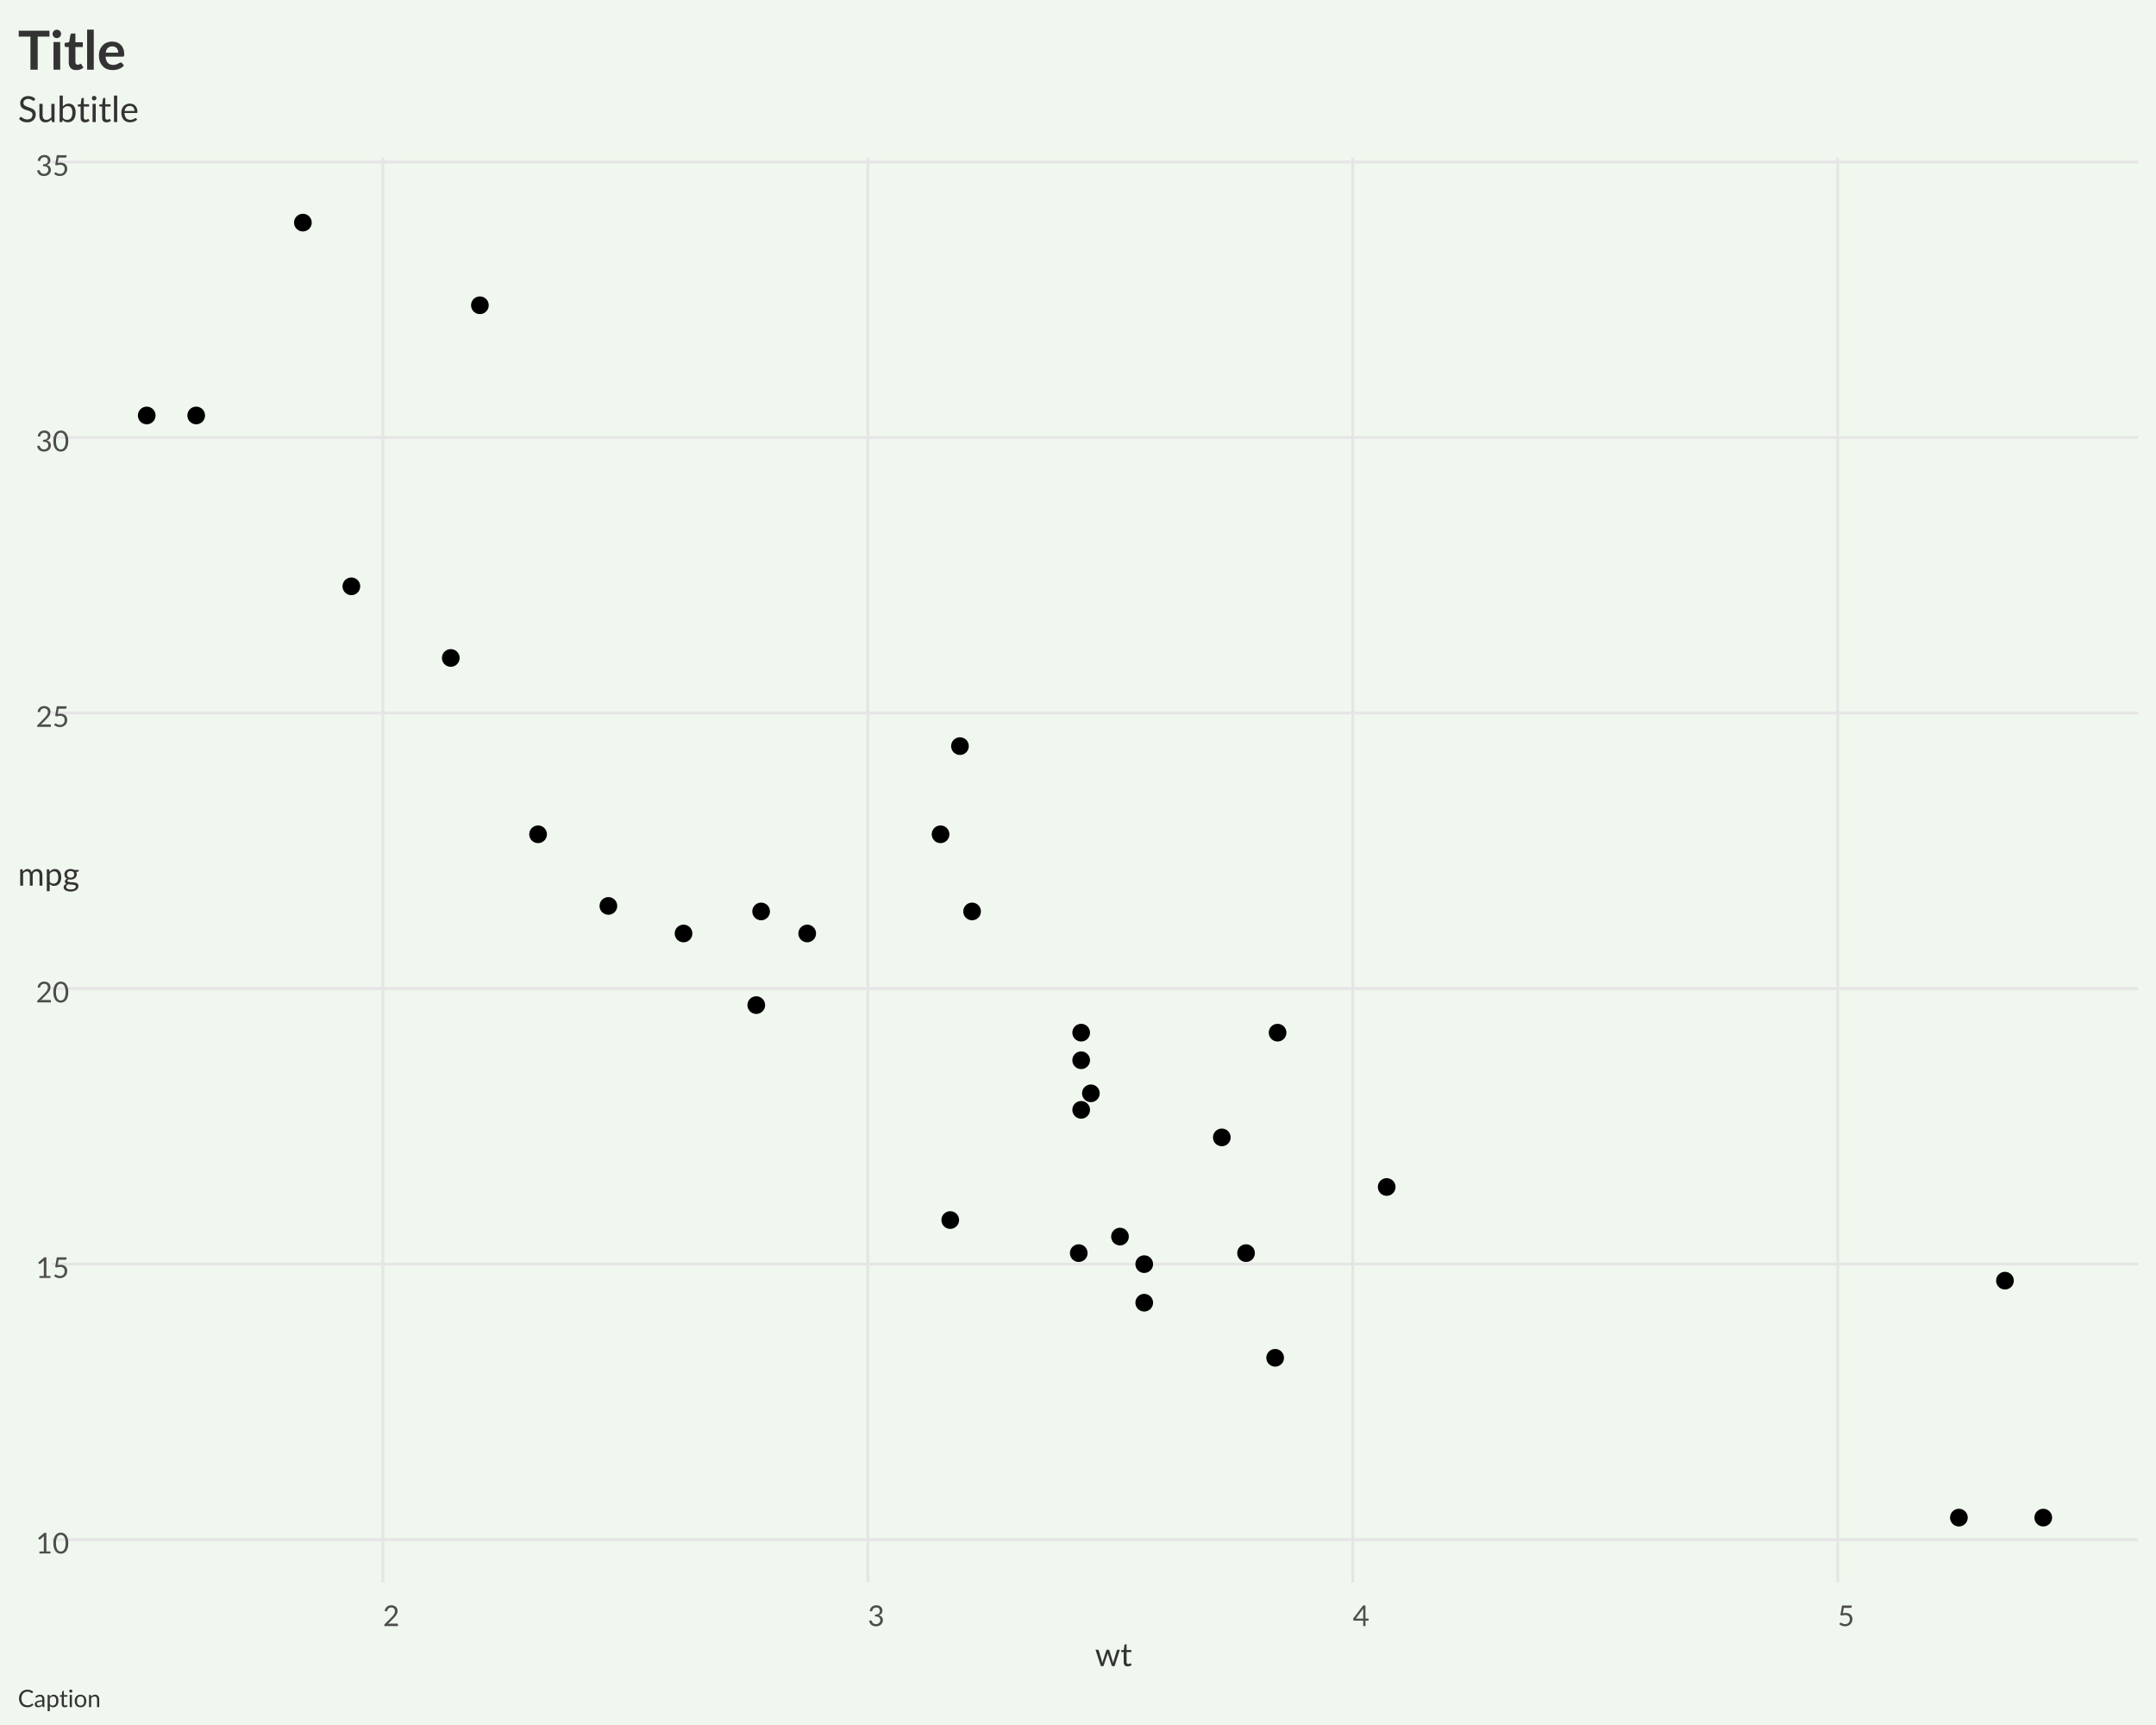
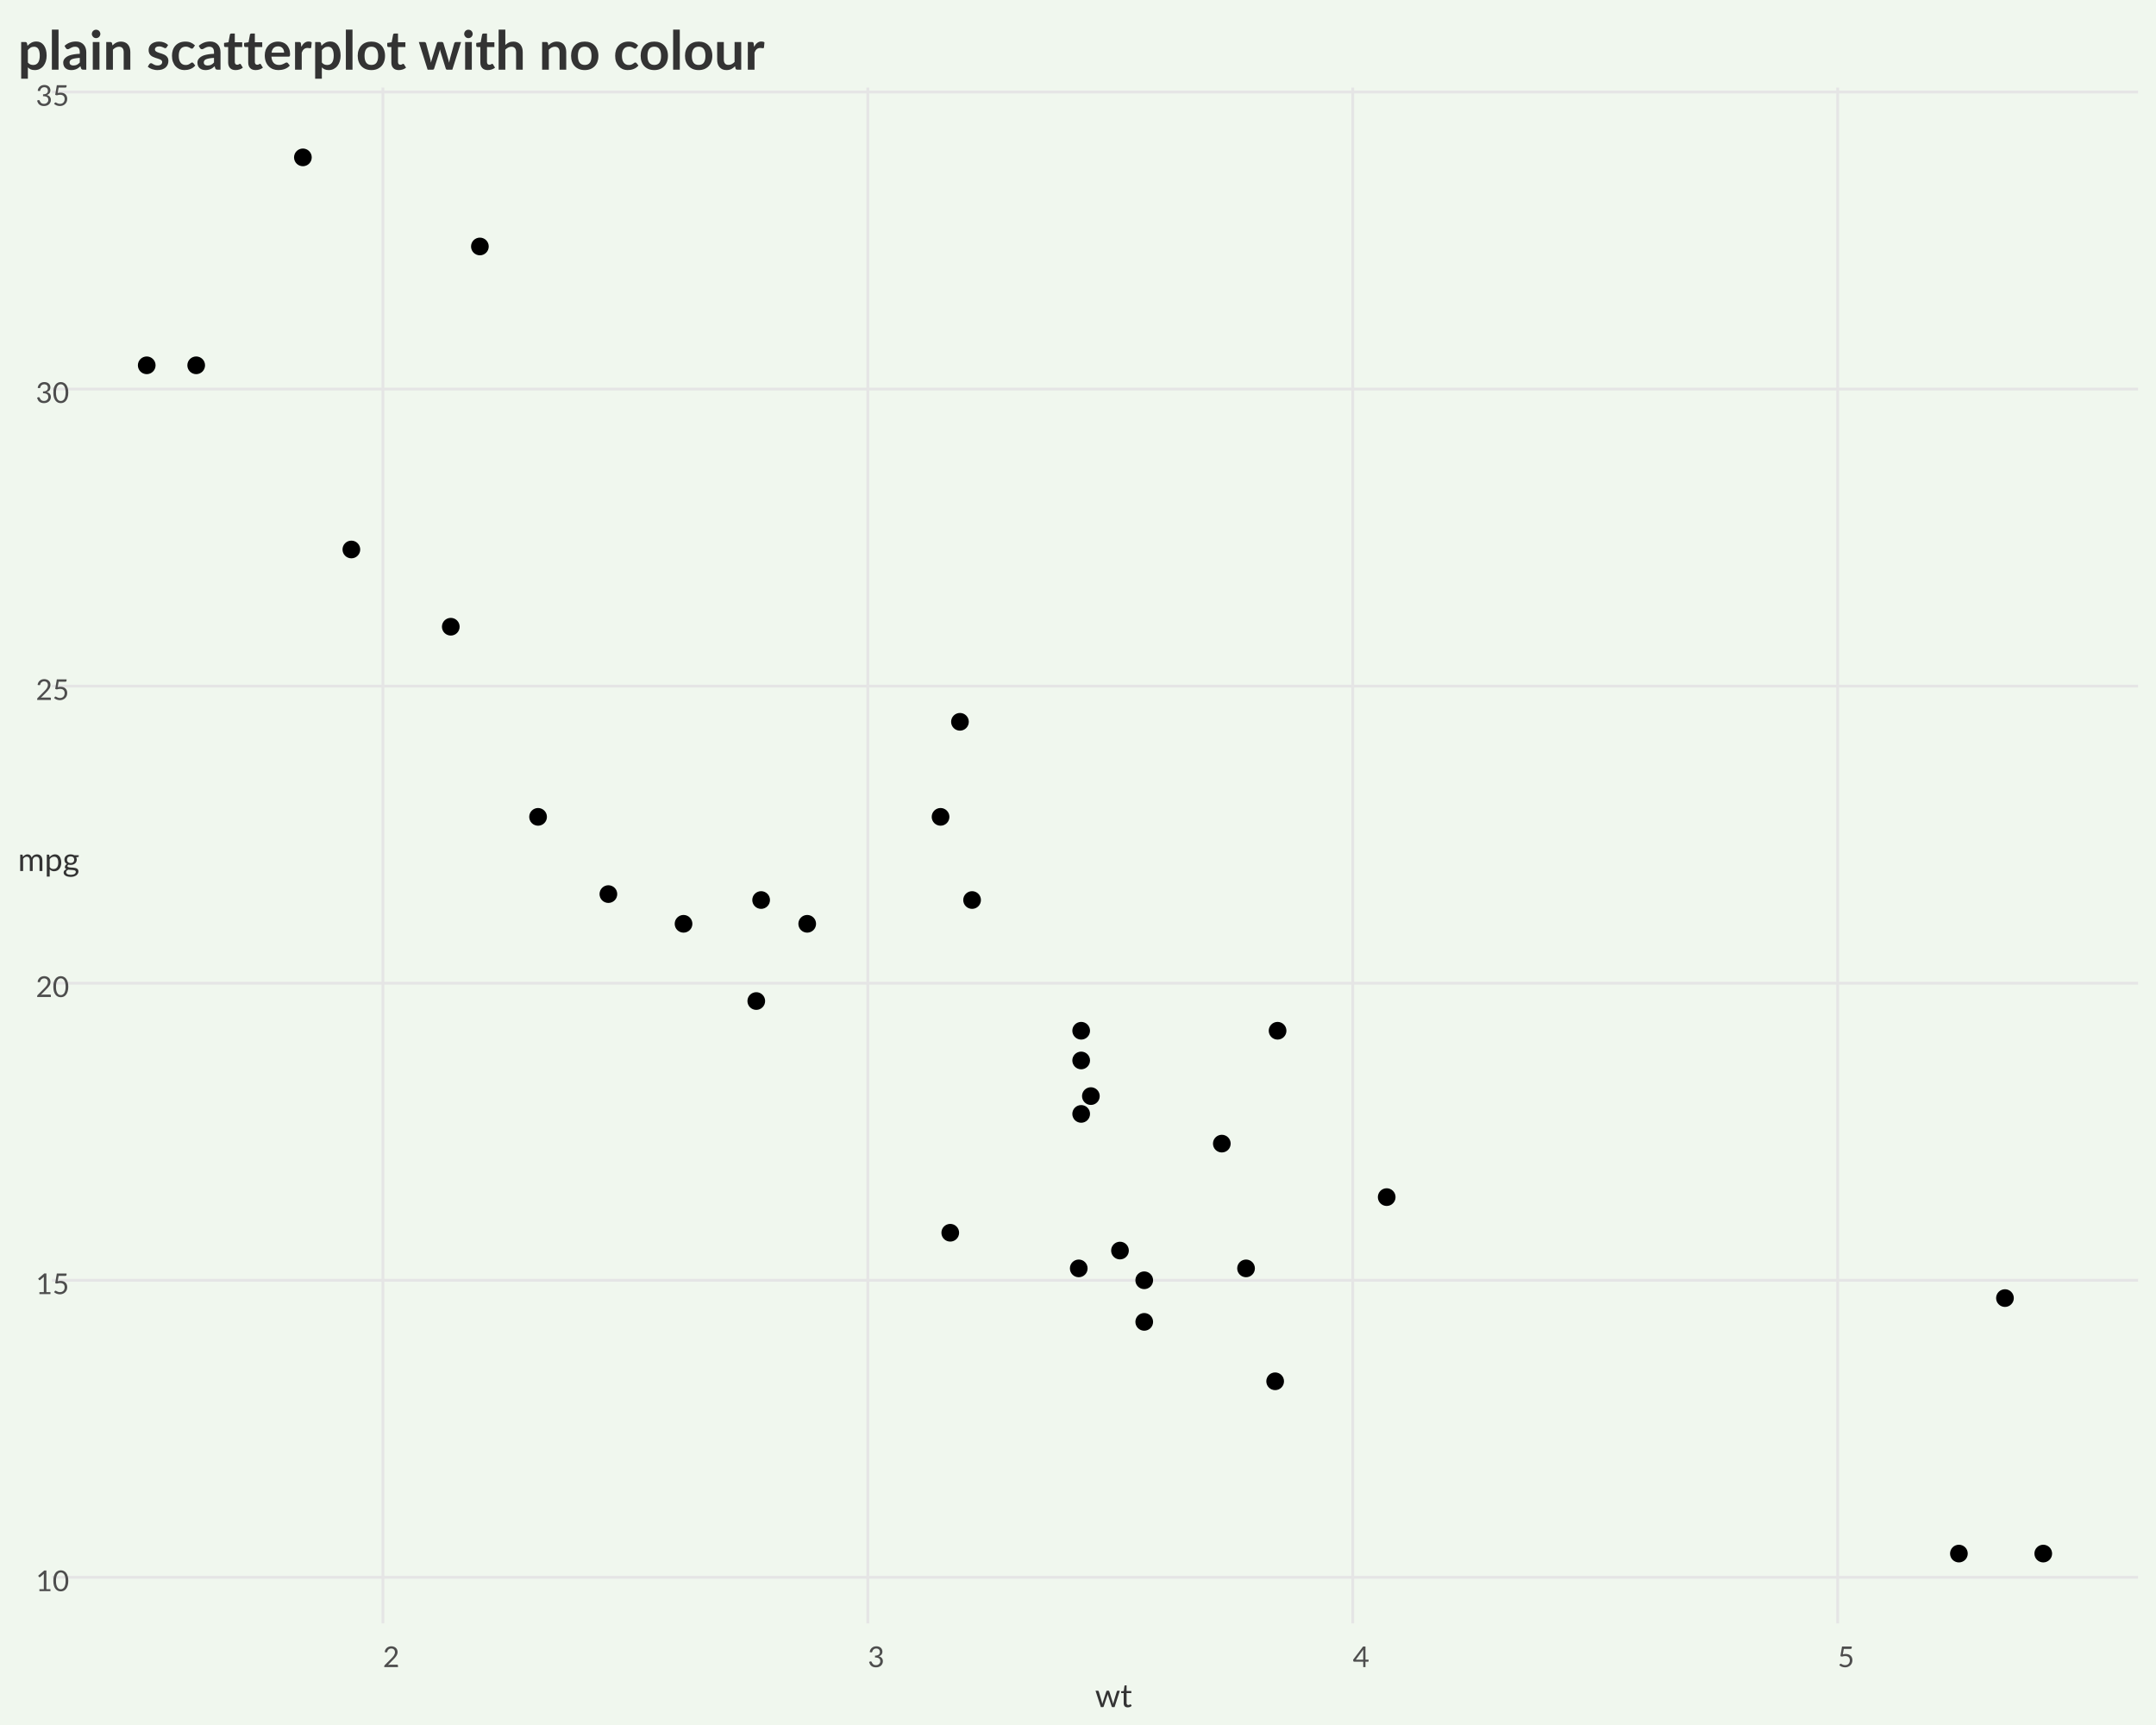
<svg xmlns="http://www.w3.org/2000/svg" viewBox="0 0 720.00 576.00">
  <defs>
    <style type="text/css">
    line, polyline, polygon, path, rect, circle {
      fill: none;
      stroke: #000000;
      stroke-linecap: round;
      stroke-linejoin: round;
      stroke-miterlimit: 10.00;
    }
  </style>
  </defs>
  <rect width="100%" height="100%" style="stroke: none; fill: #FFFFFF;" />
  <rect x="0.00" y="0.00" width="720.00" height="576.00" style="stroke-width: 0.00; stroke: #FFFFFF; fill: #F0F7EE;" />
  <defs>
-     <clipPath id="cpMTcuMzN8NzE0LjAyfDUyOC4zN3w1Mi43MQ==">
-       <rect x="17.33" y="52.71" width="696.69" height="475.66" />
+     <clipPath id="cpMTcuMzN8NzE0LjAyfDU0Mi4wN3wyOS4yNA==">
+       <rect x="17.33" y="29.24" width="696.69" height="512.83" />
    </clipPath>
  </defs>
-   <rect x="17.33" y="52.71" width="696.69" height="475.66" style="stroke-width: 0.00; stroke: #333333; fill: #F0F7EE;" clip-path="url(#cpMTcuMzN8NzE0LjAyfDUyOC4zN3w1Mi43MQ==)" />
-   <polyline points="17.33,514.11 714.02,514.11 " style="stroke-width: 0.93; stroke: #E5E5E5; stroke-linecap: butt;" clip-path="url(#cpMTcuMzN8NzE0LjAyfDUyOC4zN3w1Mi43MQ==)" />
-   <polyline points="17.33,422.11 714.02,422.11 " style="stroke-width: 0.93; stroke: #E5E5E5; stroke-linecap: butt;" clip-path="url(#cpMTcuMzN8NzE0LjAyfDUyOC4zN3w1Mi43MQ==)" />
-   <polyline points="17.33,330.10 714.02,330.10 " style="stroke-width: 0.93; stroke: #E5E5E5; stroke-linecap: butt;" clip-path="url(#cpMTcuMzN8NzE0LjAyfDUyOC4zN3w1Mi43MQ==)" />
-   <polyline points="17.33,238.10 714.02,238.10 " style="stroke-width: 0.93; stroke: #E5E5E5; stroke-linecap: butt;" clip-path="url(#cpMTcuMzN8NzE0LjAyfDUyOC4zN3w1Mi43MQ==)" />
-   <polyline points="17.33,146.09 714.02,146.09 " style="stroke-width: 0.93; stroke: #E5E5E5; stroke-linecap: butt;" clip-path="url(#cpMTcuMzN8NzE0LjAyfDUyOC4zN3w1Mi43MQ==)" />
-   <polyline points="17.33,54.09 714.02,54.09 " style="stroke-width: 0.93; stroke: #E5E5E5; stroke-linecap: butt;" clip-path="url(#cpMTcuMzN8NzE0LjAyfDUyOC4zN3w1Mi43MQ==)" />
-   <polyline points="127.87,528.37 127.87,52.71 " style="stroke-width: 0.93; stroke: #E5E5E5; stroke-linecap: butt;" clip-path="url(#cpMTcuMzN8NzE0LjAyfDUyOC4zN3w1Mi43MQ==)" />
-   <polyline points="289.81,528.37 289.81,52.71 " style="stroke-width: 0.93; stroke: #E5E5E5; stroke-linecap: butt;" clip-path="url(#cpMTcuMzN8NzE0LjAyfDUyOC4zN3w1Mi43MQ==)" />
-   <polyline points="451.75,528.37 451.75,52.71 " style="stroke-width: 0.93; stroke: #E5E5E5; stroke-linecap: butt;" clip-path="url(#cpMTcuMzN8NzE0LjAyfDUyOC4zN3w1Mi43MQ==)" />
-   <polyline points="613.69,528.37 613.69,52.71 " style="stroke-width: 0.93; stroke: #E5E5E5; stroke-linecap: butt;" clip-path="url(#cpMTcuMzN8NzE0LjAyfDUyOC4zN3w1Mi43MQ==)" />
-   <circle cx="228.27" cy="311.70" r="1.95pt" style="stroke-width: 0.71; fill: #000000;" clip-path="url(#cpMTcuMzN8NzE0LjAyfDUyOC4zN3w1Mi43MQ==)" />
-   <circle cx="269.57" cy="311.70" r="1.95pt" style="stroke-width: 0.71; fill: #000000;" clip-path="url(#cpMTcuMzN8NzE0LjAyfDUyOC4zN3w1Mi43MQ==)" />
-   <circle cx="179.69" cy="278.58" r="1.95pt" style="stroke-width: 0.71; fill: #000000;" clip-path="url(#cpMTcuMzN8NzE0LjAyfDUyOC4zN3w1Mi43MQ==)" />
-   <circle cx="324.63" cy="304.34" r="1.95pt" style="stroke-width: 0.71; fill: #000000;" clip-path="url(#cpMTcuMzN8NzE0LjAyfDUyOC4zN3w1Mi43MQ==)" />
-   <circle cx="361.06" cy="354.03" r="1.95pt" style="stroke-width: 0.71; fill: #000000;" clip-path="url(#cpMTcuMzN8NzE0LjAyfDUyOC4zN3w1Mi43MQ==)" />
-   <circle cx="364.30" cy="365.07" r="1.95pt" style="stroke-width: 0.71; fill: #000000;" clip-path="url(#cpMTcuMzN8NzE0LjAyfDUyOC4zN3w1Mi43MQ==)" />
-   <circle cx="382.12" cy="434.99" r="1.95pt" style="stroke-width: 0.71; fill: #000000;" clip-path="url(#cpMTcuMzN8NzE0LjAyfDUyOC4zN3w1Mi43MQ==)" />
-   <circle cx="320.58" cy="249.14" r="1.95pt" style="stroke-width: 0.71; fill: #000000;" clip-path="url(#cpMTcuMzN8NzE0LjAyfDUyOC4zN3w1Mi43MQ==)" />
-   <circle cx="314.10" cy="278.58" r="1.95pt" style="stroke-width: 0.71; fill: #000000;" clip-path="url(#cpMTcuMzN8NzE0LjAyfDUyOC4zN3w1Mi43MQ==)" />
-   <circle cx="361.06" cy="344.82" r="1.95pt" style="stroke-width: 0.71; fill: #000000;" clip-path="url(#cpMTcuMzN8NzE0LjAyfDUyOC4zN3w1Mi43MQ==)" />
-   <circle cx="361.06" cy="370.59" r="1.95pt" style="stroke-width: 0.71; fill: #000000;" clip-path="url(#cpMTcuMzN8NzE0LjAyfDUyOC4zN3w1Mi43MQ==)" />
-   <circle cx="463.09" cy="396.35" r="1.95pt" style="stroke-width: 0.71; fill: #000000;" clip-path="url(#cpMTcuMzN8NzE0LjAyfDUyOC4zN3w1Mi43MQ==)" />
-   <circle cx="408.03" cy="379.79" r="1.95pt" style="stroke-width: 0.71; fill: #000000;" clip-path="url(#cpMTcuMzN8NzE0LjAyfDUyOC4zN3w1Mi43MQ==)" />
-   <circle cx="416.12" cy="418.43" r="1.95pt" style="stroke-width: 0.71; fill: #000000;" clip-path="url(#cpMTcuMzN8NzE0LjAyfDUyOC4zN3w1Mi43MQ==)" />
-   <circle cx="654.18" cy="506.75" r="1.95pt" style="stroke-width: 0.71; fill: #000000;" clip-path="url(#cpMTcuMzN8NzE0LjAyfDUyOC4zN3w1Mi43MQ==)" />
-   <circle cx="682.35" cy="506.75" r="1.95pt" style="stroke-width: 0.71; fill: #000000;" clip-path="url(#cpMTcuMzN8NzE0LjAyfDUyOC4zN3w1Mi43MQ==)" />
-   <circle cx="669.56" cy="427.63" r="1.95pt" style="stroke-width: 0.71; fill: #000000;" clip-path="url(#cpMTcuMzN8NzE0LjAyfDUyOC4zN3w1Mi43MQ==)" />
-   <circle cx="160.26" cy="101.93" r="1.95pt" style="stroke-width: 0.71; fill: #000000;" clip-path="url(#cpMTcuMzN8NzE0LjAyfDUyOC4zN3w1Mi43MQ==)" />
-   <circle cx="65.52" cy="138.73" r="1.95pt" style="stroke-width: 0.71; fill: #000000;" clip-path="url(#cpMTcuMzN8NzE0LjAyfDUyOC4zN3w1Mi43MQ==)" />
-   <circle cx="101.15" cy="74.33" r="1.95pt" style="stroke-width: 0.71; fill: #000000;" clip-path="url(#cpMTcuMzN8NzE0LjAyfDUyOC4zN3w1Mi43MQ==)" />
-   <circle cx="203.17" cy="302.50" r="1.95pt" style="stroke-width: 0.71; fill: #000000;" clip-path="url(#cpMTcuMzN8NzE0LjAyfDUyOC4zN3w1Mi43MQ==)" />
-   <circle cx="374.02" cy="412.91" r="1.95pt" style="stroke-width: 0.71; fill: #000000;" clip-path="url(#cpMTcuMzN8NzE0LjAyfDUyOC4zN3w1Mi43MQ==)" />
-   <circle cx="360.25" cy="418.43" r="1.95pt" style="stroke-width: 0.71; fill: #000000;" clip-path="url(#cpMTcuMzN8NzE0LjAyfDUyOC4zN3w1Mi43MQ==)" />
-   <circle cx="425.84" cy="453.39" r="1.95pt" style="stroke-width: 0.71; fill: #000000;" clip-path="url(#cpMTcuMzN8NzE0LjAyfDUyOC4zN3w1Mi43MQ==)" />
-   <circle cx="426.65" cy="344.82" r="1.95pt" style="stroke-width: 0.71; fill: #000000;" clip-path="url(#cpMTcuMzN8NzE0LjAyfDUyOC4zN3w1Mi43MQ==)" />
-   <circle cx="117.34" cy="195.78" r="1.95pt" style="stroke-width: 0.71; fill: #000000;" clip-path="url(#cpMTcuMzN8NzE0LjAyfDUyOC4zN3w1Mi43MQ==)" />
-   <circle cx="150.54" cy="219.70" r="1.95pt" style="stroke-width: 0.71; fill: #000000;" clip-path="url(#cpMTcuMzN8NzE0LjAyfDUyOC4zN3w1Mi43MQ==)" />
-   <circle cx="49.00" cy="138.73" r="1.95pt" style="stroke-width: 0.71; fill: #000000;" clip-path="url(#cpMTcuMzN8NzE0LjAyfDUyOC4zN3w1Mi43MQ==)" />
-   <circle cx="317.34" cy="407.39" r="1.95pt" style="stroke-width: 0.71; fill: #000000;" clip-path="url(#cpMTcuMzN8NzE0LjAyfDUyOC4zN3w1Mi43MQ==)" />
-   <circle cx="252.56" cy="335.62" r="1.95pt" style="stroke-width: 0.71; fill: #000000;" clip-path="url(#cpMTcuMzN8NzE0LjAyfDUyOC4zN3w1Mi43MQ==)" />
-   <circle cx="382.12" cy="422.11" r="1.95pt" style="stroke-width: 0.71; fill: #000000;" clip-path="url(#cpMTcuMzN8NzE0LjAyfDUyOC4zN3w1Mi43MQ==)" />
-   <circle cx="254.18" cy="304.34" r="1.95pt" style="stroke-width: 0.71; fill: #000000;" clip-path="url(#cpMTcuMzN8NzE0LjAyfDUyOC4zN3w1Mi43MQ==)" />
+   <rect x="17.33" y="29.24" width="696.69" height="512.83" style="stroke-width: 0.00; stroke: #333333; fill: #F0F7EE;" clip-path="url(#cpMTcuMzN8NzE0LjAyfDU0Mi4wN3wyOS4yNA==)" />
+   <polyline points="17.33,526.69 714.02,526.69 " style="stroke-width: 0.93; stroke: #E5E5E5; stroke-linecap: butt;" clip-path="url(#cpMTcuMzN8NzE0LjAyfDU0Mi4wN3wyOS4yNA==)" />
+   <polyline points="17.33,427.50 714.02,427.50 " style="stroke-width: 0.93; stroke: #E5E5E5; stroke-linecap: butt;" clip-path="url(#cpMTcuMzN8NzE0LjAyfDU0Mi4wN3wyOS4yNA==)" />
+   <polyline points="17.33,328.31 714.02,328.31 " style="stroke-width: 0.93; stroke: #E5E5E5; stroke-linecap: butt;" clip-path="url(#cpMTcuMzN8NzE0LjAyfDU0Mi4wN3wyOS4yNA==)" />
+   <polyline points="17.33,229.11 714.02,229.11 " style="stroke-width: 0.93; stroke: #E5E5E5; stroke-linecap: butt;" clip-path="url(#cpMTcuMzN8NzE0LjAyfDU0Mi4wN3wyOS4yNA==)" />
+   <polyline points="17.33,129.92 714.02,129.92 " style="stroke-width: 0.93; stroke: #E5E5E5; stroke-linecap: butt;" clip-path="url(#cpMTcuMzN8NzE0LjAyfDU0Mi4wN3wyOS4yNA==)" />
+   <polyline points="17.33,30.72 714.02,30.72 " style="stroke-width: 0.93; stroke: #E5E5E5; stroke-linecap: butt;" clip-path="url(#cpMTcuMzN8NzE0LjAyfDU0Mi4wN3wyOS4yNA==)" />
+   <polyline points="127.87,542.07 127.87,29.24 " style="stroke-width: 0.93; stroke: #E5E5E5; stroke-linecap: butt;" clip-path="url(#cpMTcuMzN8NzE0LjAyfDU0Mi4wN3wyOS4yNA==)" />
+   <polyline points="289.81,542.07 289.81,29.24 " style="stroke-width: 0.93; stroke: #E5E5E5; stroke-linecap: butt;" clip-path="url(#cpMTcuMzN8NzE0LjAyfDU0Mi4wN3wyOS4yNA==)" />
+   <polyline points="451.75,542.07 451.75,29.24 " style="stroke-width: 0.93; stroke: #E5E5E5; stroke-linecap: butt;" clip-path="url(#cpMTcuMzN8NzE0LjAyfDU0Mi4wN3wyOS4yNA==)" />
+   <polyline points="613.69,542.07 613.69,29.24 " style="stroke-width: 0.93; stroke: #E5E5E5; stroke-linecap: butt;" clip-path="url(#cpMTcuMzN8NzE0LjAyfDU0Mi4wN3wyOS4yNA==)" />
+   <circle cx="228.27" cy="308.47" r="1.95pt" style="stroke-width: 0.71; fill: #000000;" clip-path="url(#cpMTcuMzN8NzE0LjAyfDU0Mi4wN3wyOS4yNA==)" />
+   <circle cx="269.57" cy="308.47" r="1.95pt" style="stroke-width: 0.71; fill: #000000;" clip-path="url(#cpMTcuMzN8NzE0LjAyfDU0Mi4wN3wyOS4yNA==)" />
+   <circle cx="179.69" cy="272.76" r="1.95pt" style="stroke-width: 0.71; fill: #000000;" clip-path="url(#cpMTcuMzN8NzE0LjAyfDU0Mi4wN3wyOS4yNA==)" />
+   <circle cx="324.63" cy="300.53" r="1.95pt" style="stroke-width: 0.71; fill: #000000;" clip-path="url(#cpMTcuMzN8NzE0LjAyfDU0Mi4wN3wyOS4yNA==)" />
+   <circle cx="361.06" cy="354.10" r="1.95pt" style="stroke-width: 0.71; fill: #000000;" clip-path="url(#cpMTcuMzN8NzE0LjAyfDU0Mi4wN3wyOS4yNA==)" />
+   <circle cx="364.30" cy="366.00" r="1.95pt" style="stroke-width: 0.71; fill: #000000;" clip-path="url(#cpMTcuMzN8NzE0LjAyfDU0Mi4wN3wyOS4yNA==)" />
+   <circle cx="382.12" cy="441.39" r="1.95pt" style="stroke-width: 0.71; fill: #000000;" clip-path="url(#cpMTcuMzN8NzE0LjAyfDU0Mi4wN3wyOS4yNA==)" />
+   <circle cx="320.58" cy="241.02" r="1.95pt" style="stroke-width: 0.71; fill: #000000;" clip-path="url(#cpMTcuMzN8NzE0LjAyfDU0Mi4wN3wyOS4yNA==)" />
+   <circle cx="314.10" cy="272.76" r="1.95pt" style="stroke-width: 0.71; fill: #000000;" clip-path="url(#cpMTcuMzN8NzE0LjAyfDU0Mi4wN3wyOS4yNA==)" />
+   <circle cx="361.06" cy="344.18" r="1.95pt" style="stroke-width: 0.71; fill: #000000;" clip-path="url(#cpMTcuMzN8NzE0LjAyfDU0Mi4wN3wyOS4yNA==)" />
+   <circle cx="361.06" cy="371.95" r="1.95pt" style="stroke-width: 0.71; fill: #000000;" clip-path="url(#cpMTcuMzN8NzE0LjAyfDU0Mi4wN3wyOS4yNA==)" />
+   <circle cx="463.09" cy="399.73" r="1.95pt" style="stroke-width: 0.71; fill: #000000;" clip-path="url(#cpMTcuMzN8NzE0LjAyfDU0Mi4wN3wyOS4yNA==)" />
+   <circle cx="408.03" cy="381.87" r="1.95pt" style="stroke-width: 0.71; fill: #000000;" clip-path="url(#cpMTcuMzN8NzE0LjAyfDU0Mi4wN3wyOS4yNA==)" />
+   <circle cx="416.12" cy="423.53" r="1.95pt" style="stroke-width: 0.71; fill: #000000;" clip-path="url(#cpMTcuMzN8NzE0LjAyfDU0Mi4wN3wyOS4yNA==)" />
+   <circle cx="654.18" cy="518.76" r="1.95pt" style="stroke-width: 0.71; fill: #000000;" clip-path="url(#cpMTcuMzN8NzE0LjAyfDU0Mi4wN3wyOS4yNA==)" />
+   <circle cx="682.35" cy="518.76" r="1.95pt" style="stroke-width: 0.71; fill: #000000;" clip-path="url(#cpMTcuMzN8NzE0LjAyfDU0Mi4wN3wyOS4yNA==)" />
+   <circle cx="669.56" cy="433.45" r="1.95pt" style="stroke-width: 0.71; fill: #000000;" clip-path="url(#cpMTcuMzN8NzE0LjAyfDU0Mi4wN3wyOS4yNA==)" />
+   <circle cx="160.26" cy="82.30" r="1.95pt" style="stroke-width: 0.71; fill: #000000;" clip-path="url(#cpMTcuMzN8NzE0LjAyfDU0Mi4wN3wyOS4yNA==)" />
+   <circle cx="65.52" cy="121.98" r="1.95pt" style="stroke-width: 0.71; fill: #000000;" clip-path="url(#cpMTcuMzN8NzE0LjAyfDU0Mi4wN3wyOS4yNA==)" />
+   <circle cx="101.15" cy="52.55" r="1.95pt" style="stroke-width: 0.71; fill: #000000;" clip-path="url(#cpMTcuMzN8NzE0LjAyfDU0Mi4wN3wyOS4yNA==)" />
+   <circle cx="203.17" cy="298.55" r="1.95pt" style="stroke-width: 0.71; fill: #000000;" clip-path="url(#cpMTcuMzN8NzE0LjAyfDU0Mi4wN3wyOS4yNA==)" />
+   <circle cx="374.02" cy="417.58" r="1.95pt" style="stroke-width: 0.71; fill: #000000;" clip-path="url(#cpMTcuMzN8NzE0LjAyfDU0Mi4wN3wyOS4yNA==)" />
+   <circle cx="360.25" cy="423.53" r="1.95pt" style="stroke-width: 0.71; fill: #000000;" clip-path="url(#cpMTcuMzN8NzE0LjAyfDU0Mi4wN3wyOS4yNA==)" />
+   <circle cx="425.84" cy="461.23" r="1.95pt" style="stroke-width: 0.71; fill: #000000;" clip-path="url(#cpMTcuMzN8NzE0LjAyfDU0Mi4wN3wyOS4yNA==)" />
+   <circle cx="426.65" cy="344.18" r="1.95pt" style="stroke-width: 0.71; fill: #000000;" clip-path="url(#cpMTcuMzN8NzE0LjAyfDU0Mi4wN3wyOS4yNA==)" />
+   <circle cx="117.34" cy="183.48" r="1.95pt" style="stroke-width: 0.71; fill: #000000;" clip-path="url(#cpMTcuMzN8NzE0LjAyfDU0Mi4wN3wyOS4yNA==)" />
+   <circle cx="150.54" cy="209.27" r="1.95pt" style="stroke-width: 0.71; fill: #000000;" clip-path="url(#cpMTcuMzN8NzE0LjAyfDU0Mi4wN3wyOS4yNA==)" />
+   <circle cx="49.00" cy="121.98" r="1.95pt" style="stroke-width: 0.71; fill: #000000;" clip-path="url(#cpMTcuMzN8NzE0LjAyfDU0Mi4wN3wyOS4yNA==)" />
+   <circle cx="317.34" cy="411.63" r="1.95pt" style="stroke-width: 0.71; fill: #000000;" clip-path="url(#cpMTcuMzN8NzE0LjAyfDU0Mi4wN3wyOS4yNA==)" />
+   <circle cx="252.56" cy="334.26" r="1.95pt" style="stroke-width: 0.71; fill: #000000;" clip-path="url(#cpMTcuMzN8NzE0LjAyfDU0Mi4wN3wyOS4yNA==)" />
+   <circle cx="382.12" cy="427.50" r="1.95pt" style="stroke-width: 0.71; fill: #000000;" clip-path="url(#cpMTcuMzN8NzE0LjAyfDU0Mi4wN3wyOS4yNA==)" />
+   <circle cx="254.18" cy="300.53" r="1.95pt" style="stroke-width: 0.71; fill: #000000;" clip-path="url(#cpMTcuMzN8NzE0LjAyfDU0Mi4wN3wyOS4yNA==)" />
  <defs>
    <clipPath id="cpMC4wMHw3MjAuMDB8NTc2LjAwfDAuMDA=">
      <rect x="0.00" y="0.00" width="720.00" height="576.00" />
    </clipPath>
  </defs>
  <g clip-path="url(#cpMC4wMHw3MjAuMDB8NTc2LjAwfDAuMDA=)">
-     <text x="11.96" y="518.72" style="font-size: 9.60px; fill: #4D4D4D; font-family: Lato;" textLength="0.00px" lengthAdjust="spacingAndGlyphs">10</text>
+     <text x="11.96" y="531.30" style="font-size: 9.60px; fill: #4D4D4D; font-family: Lato;" textLength="0.00px" lengthAdjust="spacingAndGlyphs">10</text>
  </g>
  <g clip-path="url(#cpMC4wMHw3MjAuMDB8NTc2LjAwfDAuMDA=)">
-     <text x="11.96" y="426.72" style="font-size: 9.60px; fill: #4D4D4D; font-family: Lato;" textLength="0.00px" lengthAdjust="spacingAndGlyphs">15</text>
+     <text x="11.96" y="432.11" style="font-size: 9.60px; fill: #4D4D4D; font-family: Lato;" textLength="0.00px" lengthAdjust="spacingAndGlyphs">15</text>
  </g>
  <g clip-path="url(#cpMC4wMHw3MjAuMDB8NTc2LjAwfDAuMDA=)">
-     <text x="11.96" y="334.71" style="font-size: 9.60px; fill: #4D4D4D; font-family: Lato;" textLength="0.00px" lengthAdjust="spacingAndGlyphs">20</text>
+     <text x="11.96" y="332.91" style="font-size: 9.60px; fill: #4D4D4D; font-family: Lato;" textLength="0.00px" lengthAdjust="spacingAndGlyphs">20</text>
  </g>
  <g clip-path="url(#cpMC4wMHw3MjAuMDB8NTc2LjAwfDAuMDA=)">
-     <text x="11.96" y="242.71" style="font-size: 9.60px; fill: #4D4D4D; font-family: Lato;" textLength="0.00px" lengthAdjust="spacingAndGlyphs">25</text>
+     <text x="11.96" y="233.72" style="font-size: 9.60px; fill: #4D4D4D; font-family: Lato;" textLength="0.00px" lengthAdjust="spacingAndGlyphs">25</text>
  </g>
  <g clip-path="url(#cpMC4wMHw3MjAuMDB8NTc2LjAwfDAuMDA=)">
-     <text x="11.96" y="150.70" style="font-size: 9.60px; fill: #4D4D4D; font-family: Lato;" textLength="0.00px" lengthAdjust="spacingAndGlyphs">30</text>
+     <text x="11.96" y="134.53" style="font-size: 9.60px; fill: #4D4D4D; font-family: Lato;" textLength="0.00px" lengthAdjust="spacingAndGlyphs">30</text>
  </g>
  <g clip-path="url(#cpMC4wMHw3MjAuMDB8NTc2LjAwfDAuMDA=)">
-     <text x="11.96" y="58.70" style="font-size: 9.60px; fill: #4D4D4D; font-family: Lato;" textLength="0.00px" lengthAdjust="spacingAndGlyphs">35</text>
+     <text x="11.96" y="35.33" style="font-size: 9.60px; fill: #4D4D4D; font-family: Lato;" textLength="0.00px" lengthAdjust="spacingAndGlyphs">35</text>
  </g>
  <g clip-path="url(#cpMC4wMHw3MjAuMDB8NTc2LjAwfDAuMDA=)">
-     <text x="127.87" y="542.97" style="font-size: 9.60px; fill: #4D4D4D; font-family: Lato;" textLength="0.00px" lengthAdjust="spacingAndGlyphs">2</text>
+     <text x="127.87" y="556.67" style="font-size: 9.60px; fill: #4D4D4D; font-family: Lato;" textLength="0.00px" lengthAdjust="spacingAndGlyphs">2</text>
  </g>
  <g clip-path="url(#cpMC4wMHw3MjAuMDB8NTc2LjAwfDAuMDA=)">
-     <text x="289.81" y="542.97" style="font-size: 9.60px; fill: #4D4D4D; font-family: Lato;" textLength="0.00px" lengthAdjust="spacingAndGlyphs">3</text>
+     <text x="289.81" y="556.67" style="font-size: 9.60px; fill: #4D4D4D; font-family: Lato;" textLength="0.00px" lengthAdjust="spacingAndGlyphs">3</text>
  </g>
  <g clip-path="url(#cpMC4wMHw3MjAuMDB8NTc2LjAwfDAuMDA=)">
-     <text x="451.75" y="542.97" style="font-size: 9.60px; fill: #4D4D4D; font-family: Lato;" textLength="0.00px" lengthAdjust="spacingAndGlyphs">4</text>
+     <text x="451.75" y="556.67" style="font-size: 9.60px; fill: #4D4D4D; font-family: Lato;" textLength="0.00px" lengthAdjust="spacingAndGlyphs">4</text>
  </g>
  <g clip-path="url(#cpMC4wMHw3MjAuMDB8NTc2LjAwfDAuMDA=)">
-     <text x="613.69" y="542.97" style="font-size: 9.60px; fill: #4D4D4D; font-family: Lato;" textLength="0.00px" lengthAdjust="spacingAndGlyphs">5</text>
+     <text x="613.69" y="556.67" style="font-size: 9.60px; fill: #4D4D4D; font-family: Lato;" textLength="0.00px" lengthAdjust="spacingAndGlyphs">5</text>
  </g>
  <g clip-path="url(#cpMC4wMHw3MjAuMDB8NTc2LjAwfDAuMDA=)">
-     <text x="365.68" y="556.33" style="font-size: 10.80px; fill: #333333; font-family: Lato;" textLength="0.00px" lengthAdjust="spacingAndGlyphs">wt</text>
+     <text x="365.68" y="570.02" style="font-size: 10.80px; fill: #333333; font-family: Lato;" textLength="0.00px" lengthAdjust="spacingAndGlyphs">wt</text>
  </g>
  <g clip-path="url(#cpMC4wMHw3MjAuMDB8NTc2LjAwfDAuMDA=)">
-     <text x="5.98" y="295.73" style="font-size: 10.80px; fill: #333333; font-family: Lato;" textLength="0.00px" lengthAdjust="spacingAndGlyphs">mpg</text>
+     <text x="5.98" y="290.84" style="font-size: 10.80px; fill: #333333; font-family: Lato;" textLength="0.00px" lengthAdjust="spacingAndGlyphs">mpg</text>
  </g>
  <g clip-path="url(#cpMC4wMHw3MjAuMDB8NTc2LjAwfDAuMDA=)">
-     <text x="5.98" y="40.76" style="font-size: 12.00px; fill: #333333; font-family: Lato;" textLength="0.00px" lengthAdjust="spacingAndGlyphs">Subtitle</text>
-   </g>
-   <g clip-path="url(#cpMC4wMHw3MjAuMDB8NTc2LjAwfDAuMDA=)">
-     <text x="5.98" y="23.26" style="font-size: 18.00px; font-weight: bold; fill: #333333; font-family: Lato;" textLength="0.00px" lengthAdjust="spacingAndGlyphs">Title</text>
-   </g>
-   <g clip-path="url(#cpMC4wMHw3MjAuMDB8NTc2LjAwfDAuMDA=)">
-     <text x="5.98" y="570.02" style="font-size: 8.04px; fill: #333333; font-family: Lato;" textLength="0.00px" lengthAdjust="spacingAndGlyphs">Caption</text>
+     <text x="5.98" y="23.26" style="font-size: 18.00px; font-weight: bold; fill: #333333; font-family: Lato;" textLength="0.00px" lengthAdjust="spacingAndGlyphs">plain scatterplot with no colour</text>
  </g>
</svg>
